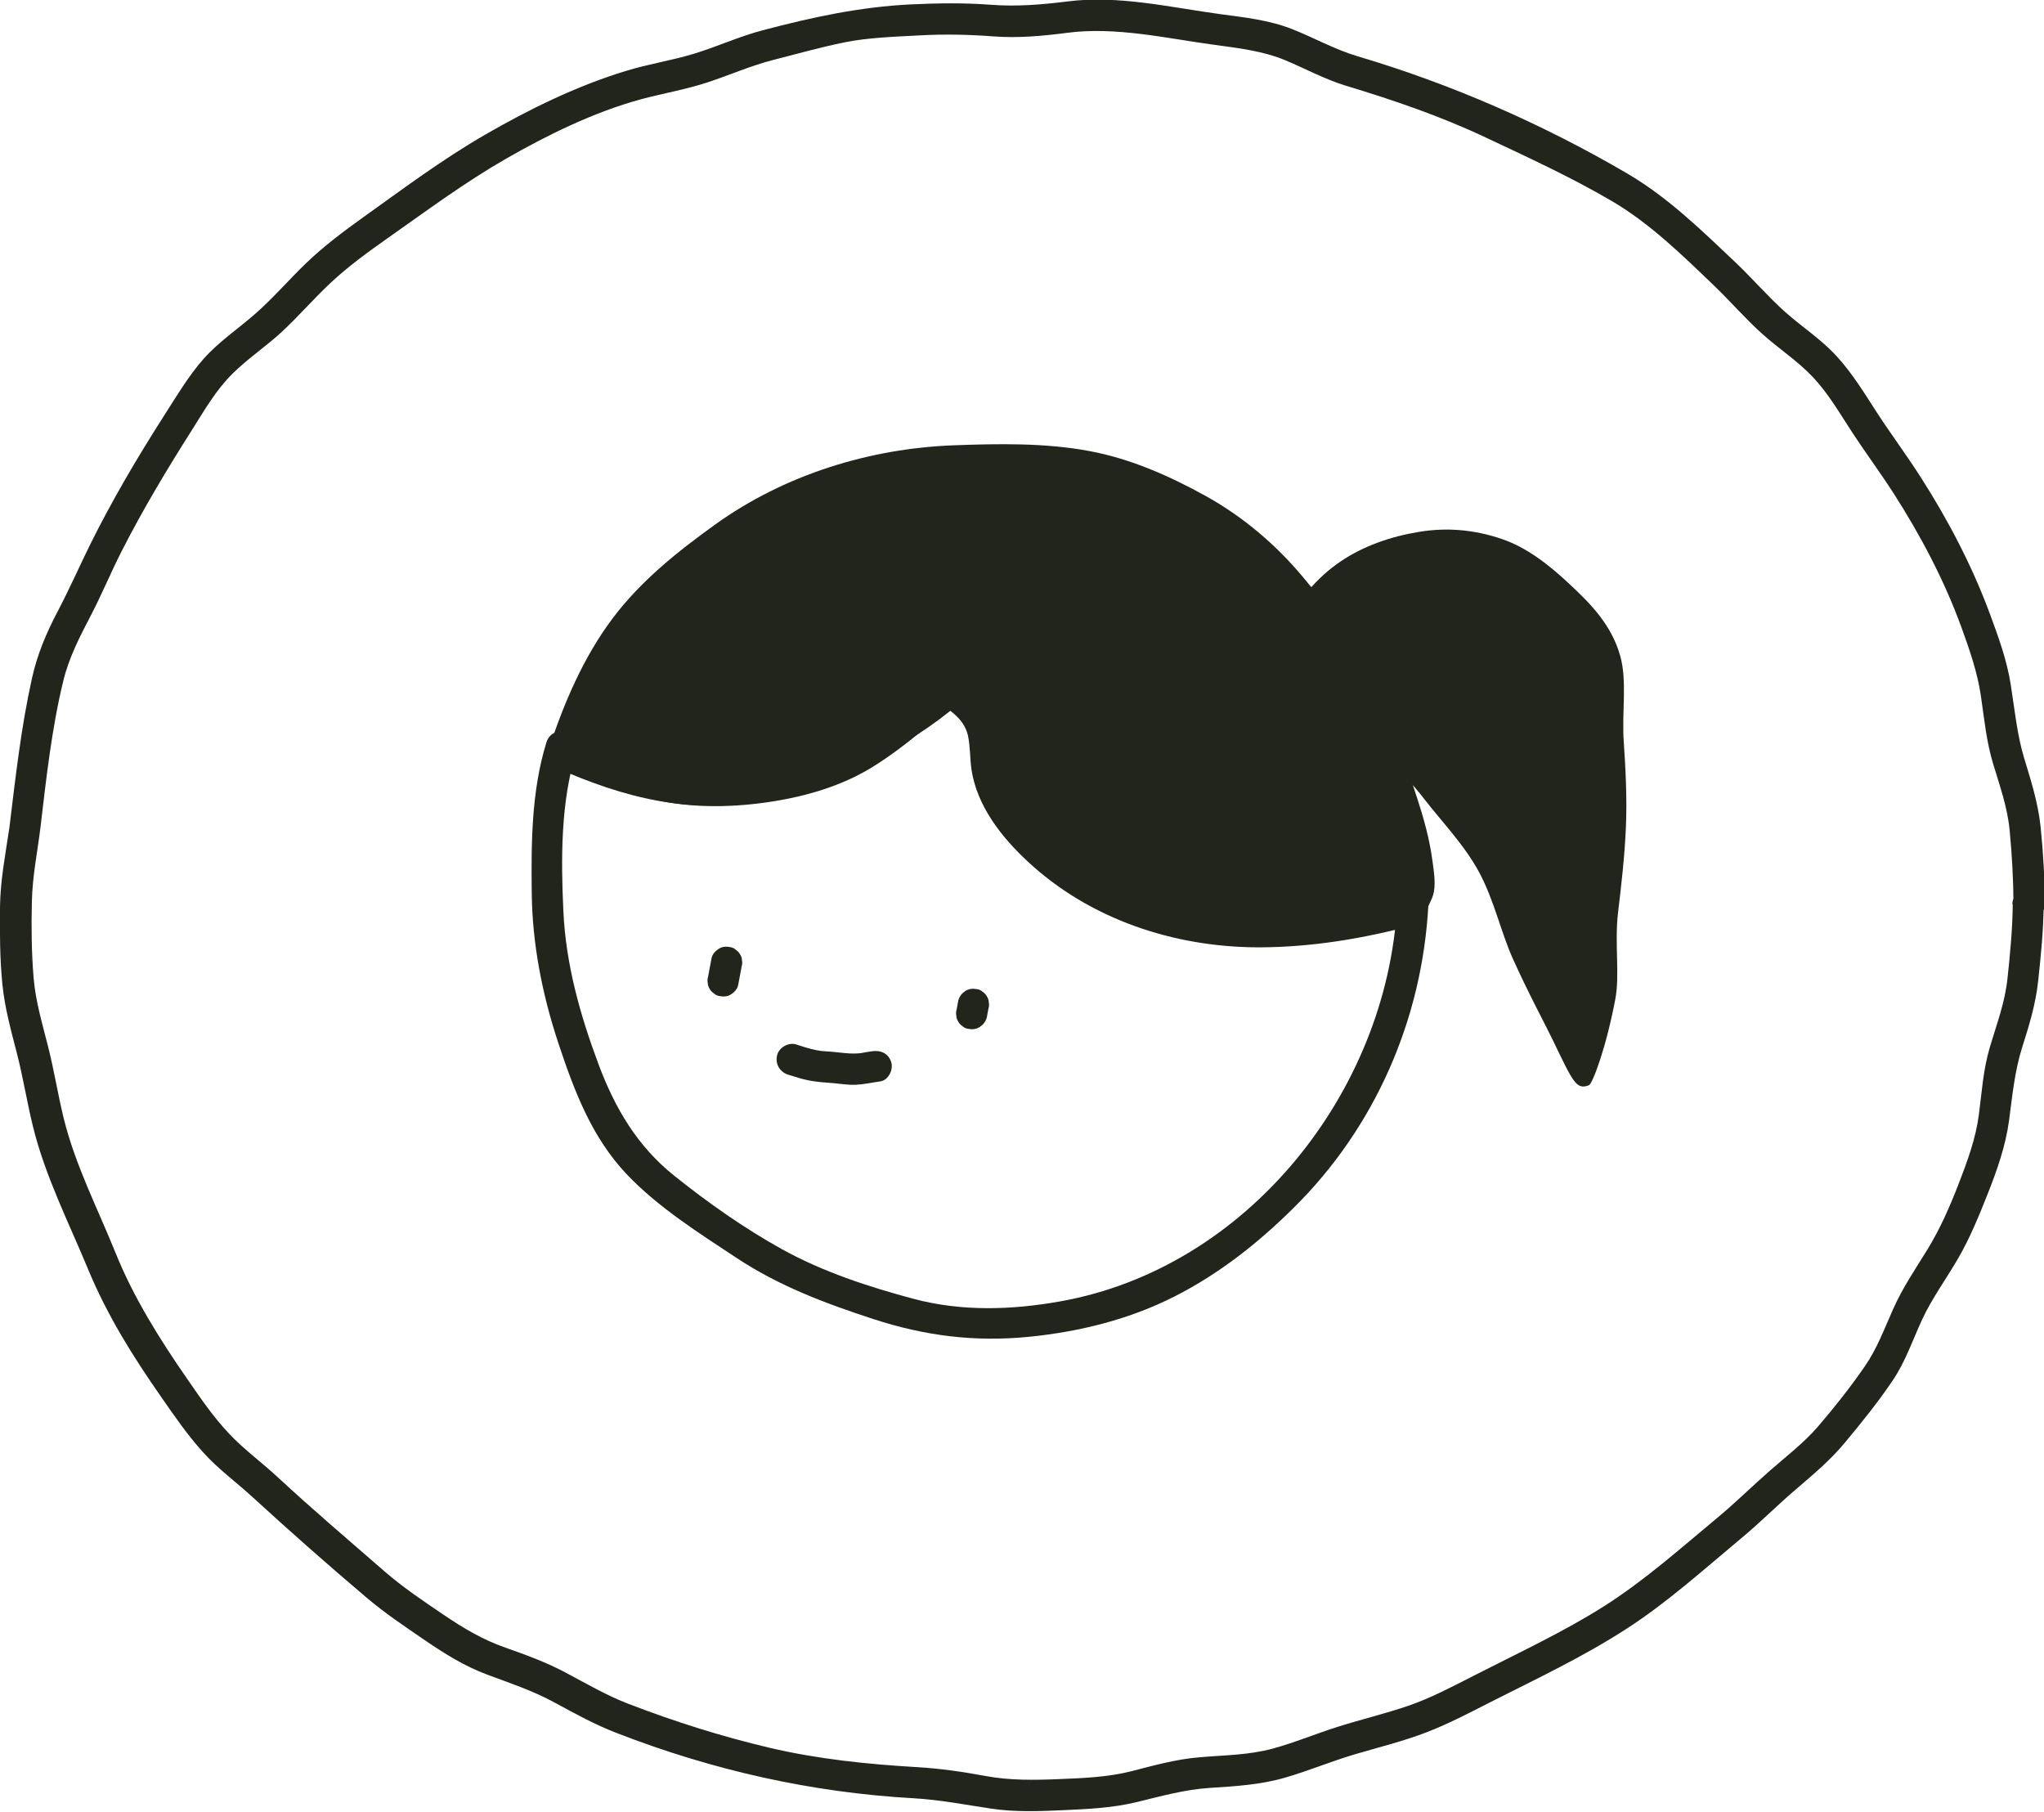
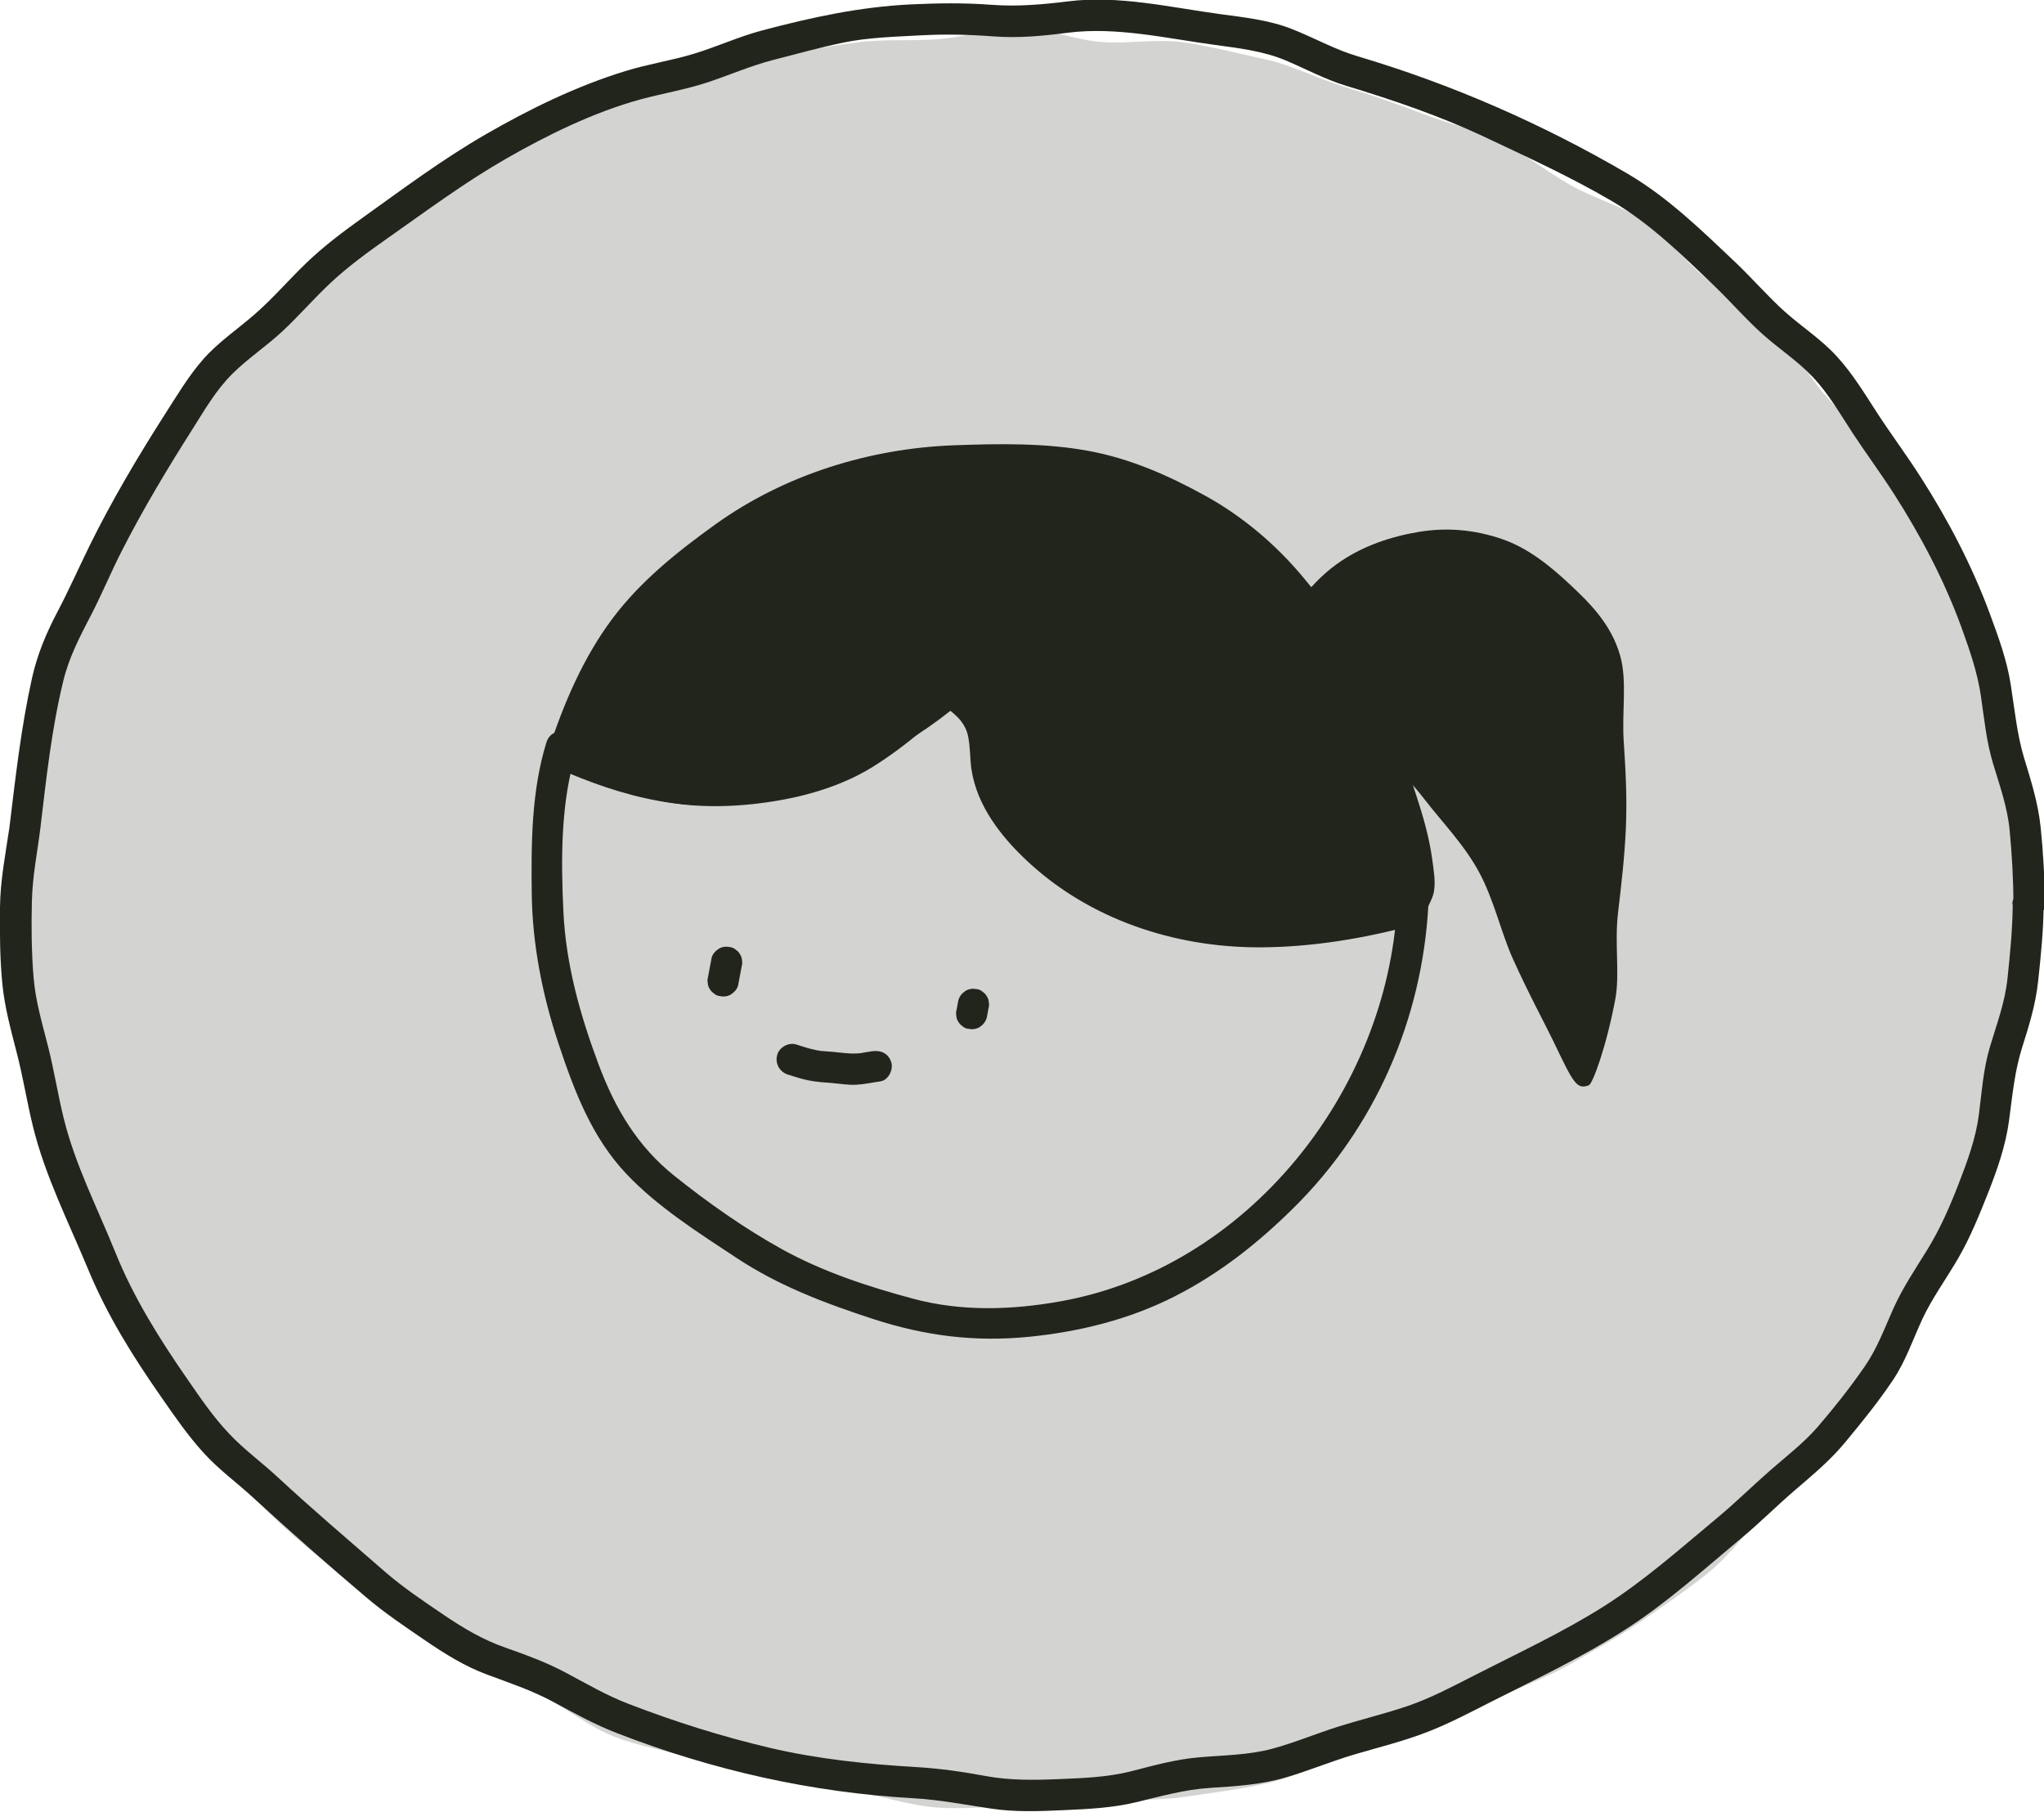
- <svg xmlns="http://www.w3.org/2000/svg" id="_레이어_2" data-name="레이어_2" viewBox="0 0 163.48 144.85">
-   <g id="_레이어_3" data-name="레이어_3">
+ <svg xmlns="http://www.w3.org/2000/svg" id="_레이어_2" data-name="레이어 2" viewBox="0 0 163.48 144.85">
+   <g id="_레이어_3" data-name="레이어 3">
    <g>
      <g>
-         <path d="M56.91,76.63c-.1.5-.18.99-.28,1.49-.05.17-.06.33-.02.5,0,.17.06.32.15.46.08.15.19.26.32.35.12.11.26.19.43.22.32.07.68.06.96-.13.26-.17.51-.43.57-.75.1-.5.18-.99.28-1.49.05-.17.06-.33.02-.5,0-.17-.06-.32-.15-.46-.08-.15-.19-.26-.32-.35-.12-.11-.26-.19-.43-.22-.32-.07-.68-.06-.96.13-.26.17-.51.43-.57.75h0Z" fill="#22251c" />
-         <path d="M76.65,79.99c-.05.25-.09.5-.14.75-.05.17-.06.33-.02.5,0,.17.06.32.15.46.08.15.19.26.32.35.12.11.26.19.43.22l.33.04c.23,0,.44-.06.63-.17l.25-.2c.15-.16.26-.34.32-.55.05-.25.09-.5.14-.75.05-.17.06-.33.02-.5,0-.17-.06-.32-.15-.46-.08-.15-.19-.26-.32-.35-.12-.11-.26-.19-.43-.22l-.33-.04c-.23,0-.44.06-.63.17l-.25.2c-.15.16-.26.34-.32.55h0Z" fill="#22251c" />
-         <path d="M63.03,85.94c.54.17,1.08.35,1.64.46.65.13,1.31.17,1.96.22.6.05,1.21.16,1.82.13.66-.03,1.31-.18,1.96-.27s1.06-.95.87-1.54c-.23-.71-.84-.97-1.54-.87-.28.04-.56.09-.84.14-.38.07.24-.01-.15.02-.12.01-.24.02-.36.02-.59.02-1.17-.08-1.76-.13-.26-.02-.53-.04-.79-.06-.12-.01-.24-.02-.36-.04.25.03-.16-.03-.21-.04-.54-.11-1.06-.28-1.58-.45-.62-.2-1.39.23-1.54.87-.16.68.21,1.32.87,1.54h0Z" fill="#22251c" />
-         <path d="M83.2,36.71c-12.34-.69-33,4.87-37.66,22.94-4.66,18.06,0,0,0,0,0,0,6.88,4.64,14.48,3s17.05-7.79,17.05-7.79l2.46,7.83s4.34,8.61,11.98,9.97,14.63,1.38,14.63,1.38l7.9-3s-5.69-30.34-28.1-33.82-2.01.15-2.01.15" fill="#22251c" />
-         <path d="M102.74,49.9c1.09-1.82,2.52-3.68,4.48-5,1.83-1.24,4.02-2,6.3-2.37,2.14-.35,4.36-.2,6.64.59,1.93.67,3.66,1.97,5.51,3.72,1.5,1.41,3.21,3.11,3.91,5.59.58,2.04.12,4.49.29,6.92.15,2.22.27,4.51.17,6.83s-.37,4.63-.63,6.82c-.29,2.48.16,4.93-.22,6.92-.73,3.87-1.82,6.76-2.11,6.87-1,.38-1.25-.21-2.88-3.6-.62-1.29-1.91-3.65-3.22-6.56-.93-2.08-1.48-4.63-2.66-6.84s-3.02-4.09-4.39-5.87c-1.81-2.35-3.63-3.82-5.57-4.16-2.29-.4-3.84-1.46-4.5-2.54-1.32-2.15-.77-2.68-.19-5.12.43-1.86.08-1.88.31-3.77" fill="#22251c" />
        <g>
-           <path d="M75.34,56.37c.94.62,1.83,1.32,2.08,2.47.19.88.15,1.82.28,2.71.45,2.91,2.37,5.36,4.47,7.32,4.98,4.65,11.73,6.88,18.47,6.89,4.22,0,8.44-.7,12.51-1.8.4-.11.79-.46.87-.87.13-.62.54-1.12.66-1.75.15-.82-.01-1.73-.12-2.55-.23-1.72-.7-3.39-1.24-5.04-1.05-3.19-2.08-6.43-3.57-9.46s-3.45-5.65-5.57-8.18-4.73-4.77-7.72-6.43-6.1-3.01-9.34-3.61c-3.52-.66-7.25-.59-10.82-.46-6.77.25-13.56,2.36-19.09,6.33-3.01,2.16-5.95,4.51-8.19,7.48-2.37,3.15-3.93,6.83-5.15,10.55-.16.47.09,1.2.57,1.41,5.33,2.36,10.85,3.88,16.66,2.5s11.36-3.95,15.75-7.73c1.22-1.05-.55-2.81-1.77-1.77-3.97,3.42-9.17,5.69-14.22,6.98s-10.31,0-15.17-2.14l.57,1.41c1.01-3.05,2.25-6.03,4.03-8.72s4.21-4.85,6.77-6.78c4.94-3.74,10.76-6.3,16.97-6.88,3.18-.3,6.46-.29,9.64-.09,3.37.21,6.52,1.24,9.56,2.68,5.59,2.65,9.79,7.02,13,12.26,1.85,3.03,2.94,6.32,4.09,9.65.58,1.66,1.16,3.33,1.53,5.06.18.83.31,1.67.34,2.52s-.44,1.31-.6,2.08l.87-.87c-8.51,2.3-17.89,2.78-25.59-2.16-2.89-1.86-6.24-4.78-6.76-8.38-.17-1.15-.08-2.32-.48-3.43-.54-1.5-1.75-2.52-3.05-3.38s-2.6,1.28-1.26,2.16Z" fill="#22251c" />
-           <path d="M75.73,53.4c-2.21,1.94-4.39,3.96-6.87,5.55s-5.09,2.33-7.85,2.73-5.41.44-8-.18-5.03-1.78-7.47-2.87c-.75-.33-1.58-.09-1.84.75-1.2,3.88-1.22,8.08-1.17,12.1s.84,8.07,2.14,11.98,2.69,7.51,5.42,10.41c2.5,2.65,5.81,4.74,8.84,6.74,3.39,2.24,7.07,3.62,10.9,4.87,4.17,1.36,8.16,1.86,12.53,1.42,4.03-.41,7.98-1.39,11.6-3.23s6.7-4.3,9.5-7.07c6.52-6.44,10.29-15.08,10.78-24.21.04-.82-.83-1.41-1.58-1.21-4.56,1.24-9.28,2.34-14.04,1.94-4.09-.35-8.14-1.85-11.64-3.95-2.98-1.79-6.47-4.6-6.65-8.36-.06-1.33.16-2.69-.19-4-.42-1.6-1.59-2.7-2.92-3.59s-2.6,1.27-1.26,2.16c1.01.67,1.75,1.44,1.87,2.68.1,1.05-.06,2.11.03,3.17.26,3.07,2.1,5.58,4.36,7.57,4.92,4.33,11.87,6.89,18.4,6.93,4.3.03,8.58-.99,12.7-2.12l-1.58-1.21c-.8,14.91-11.98,29.03-26.98,31.68-3.88.69-7.87.81-11.69-.21-3.6-.96-7.26-2.16-10.53-3.97-3-1.66-5.95-3.74-8.62-5.88-2.95-2.36-4.74-5.4-6.05-8.91-1.48-3.96-2.61-7.98-2.81-12.22s-.22-8.76,1.04-12.82l-1.84.75c2.63,1.18,5.25,2.45,8.07,3.12s5.95.65,8.89.24,5.96-1.24,8.53-2.82c2.8-1.73,5.26-4,7.72-6.16,1.21-1.06-.56-2.82-1.77-1.77Z" fill="#22251c" />
+           <path d="M56.91,76.63c-.1.5-.18.99-.28,1.49-.05.17-.06.33-.02.5,0,.17.06.32.15.46.08.15.19.26.32.35.12.11.26.19.43.22.32.07.68.06.96-.13.26-.17.51-.43.57-.75.1-.5.18-.99.28-1.49.05-.17.06-.33.02-.5,0-.17-.06-.32-.15-.46-.08-.15-.19-.26-.32-.35-.12-.11-.26-.19-.43-.22-.32-.07-.68-.06-.96.13-.26.17-.51.43-.57.75h0Z" fill="#22251c" stroke-width="0" />
+           <path d="M76.65,79.99c-.05.25-.09.5-.14.75-.05.17-.06.33-.02.5,0,.17.06.32.15.46.08.15.19.26.32.35.12.11.26.19.43.22l.33.04c.23,0,.44-.06.63-.17l.25-.2c.15-.16.26-.34.32-.55.05-.25.09-.5.14-.75.05-.17.06-.33.02-.5,0-.17-.06-.32-.15-.46-.08-.15-.19-.26-.32-.35-.12-.11-.26-.19-.43-.22l-.33-.04c-.23,0-.44.06-.63.17l-.25.2c-.15.16-.26.34-.32.55h0Z" fill="#22251c" stroke-width="0" />
+           <path d="M63.03,85.94c.54.17,1.08.35,1.64.46.65.13,1.31.17,1.96.22.6.05,1.21.16,1.82.13.66-.03,1.31-.18,1.96-.27s1.06-.95.87-1.54c-.23-.71-.84-.97-1.54-.87-.28.04-.56.09-.84.14-.38.07.24-.01-.15.02-.12.01-.24.02-.36.02-.59.02-1.17-.08-1.76-.13-.26-.02-.53-.04-.79-.06-.12-.01-.24-.02-.36-.04.25.03-.16-.03-.21-.04-.54-.11-1.06-.28-1.58-.45-.62-.2-1.39.23-1.54.87-.16.68.21,1.32.87,1.54h0Z" fill="#22251c" stroke-width="0" />
+           <path d="M83.2,36.71c-12.34-.69-33,4.87-37.66,22.94-4.66,18.06,0,0,0,0,0,0,6.88,4.64,14.48,3s17.05-7.79,17.05-7.79l2.46,7.83s4.34,8.61,11.98,9.97,14.63,1.38,14.63,1.38l7.9-3s-5.69-30.34-28.1-33.82-2.01.15-2.01.15" fill="#22251c" stroke-width="0" />
+           <path d="M102.74,49.9c1.09-1.82,2.52-3.68,4.48-5,1.83-1.24,4.02-2,6.3-2.37,2.14-.35,4.36-.2,6.64.59,1.93.67,3.66,1.97,5.51,3.72,1.5,1.41,3.21,3.11,3.91,5.59.58,2.04.12,4.49.29,6.92.15,2.22.27,4.51.17,6.83s-.37,4.63-.63,6.82c-.29,2.48.16,4.93-.22,6.92-.73,3.87-1.82,6.76-2.11,6.87-1,.38-1.25-.21-2.88-3.6-.62-1.29-1.91-3.65-3.22-6.56-.93-2.08-1.48-4.63-2.66-6.84s-3.02-4.09-4.39-5.87c-1.81-2.35-3.63-3.82-5.57-4.16-2.29-.4-3.84-1.46-4.5-2.54-1.32-2.15-.77-2.68-.19-5.12.43-1.86.08-1.88.31-3.77" fill="#22251c" stroke-width="0" />
+           <g>
+             <path d="M75.34,56.37c.94.62,1.83,1.32,2.08,2.47.19.88.15,1.82.28,2.71.45,2.91,2.37,5.36,4.47,7.32,4.98,4.65,11.73,6.88,18.47,6.89,4.22,0,8.44-.7,12.51-1.8.4-.11.79-.46.87-.87.13-.62.54-1.12.66-1.75.15-.82-.01-1.73-.12-2.55-.23-1.72-.7-3.39-1.24-5.04-1.05-3.19-2.08-6.43-3.57-9.46s-3.45-5.65-5.57-8.18-4.73-4.77-7.72-6.43-6.1-3.01-9.34-3.61c-3.52-.66-7.25-.59-10.82-.46-6.77.25-13.56,2.36-19.09,6.33-3.01,2.16-5.95,4.51-8.19,7.48-2.37,3.15-3.93,6.83-5.15,10.55-.16.47.09,1.2.57,1.41,5.33,2.36,10.85,3.88,16.66,2.5s11.36-3.95,15.75-7.73c1.22-1.05-.55-2.81-1.77-1.77-3.97,3.42-9.17,5.69-14.22,6.98s-10.31,0-15.17-2.14l.57,1.41c1.01-3.05,2.25-6.03,4.03-8.72s4.21-4.85,6.77-6.78c4.94-3.74,10.76-6.3,16.97-6.88,3.18-.3,6.46-.29,9.64-.09,3.37.21,6.52,1.24,9.56,2.68,5.59,2.65,9.79,7.02,13,12.26,1.85,3.03,2.94,6.32,4.09,9.65.58,1.66,1.16,3.33,1.53,5.06.18.83.31,1.67.34,2.52s-.44,1.31-.6,2.08l.87-.87c-8.51,2.3-17.89,2.78-25.59-2.16-2.89-1.86-6.24-4.78-6.76-8.38-.17-1.15-.08-2.32-.48-3.43-.54-1.5-1.75-2.52-3.05-3.38s-2.6,1.28-1.26,2.16Z" fill="#22251c" stroke-width="0" />
+             <path d="M75.73,53.4c-2.21,1.94-4.39,3.96-6.87,5.55s-5.09,2.33-7.85,2.73-5.41.44-8-.18-5.03-1.78-7.47-2.87c-.75-.33-1.58-.09-1.84.75-1.2,3.88-1.22,8.08-1.17,12.1s.84,8.07,2.14,11.98,2.69,7.51,5.42,10.41c2.5,2.65,5.81,4.74,8.84,6.74,3.39,2.24,7.07,3.62,10.9,4.87,4.17,1.36,8.16,1.86,12.53,1.42,4.03-.41,7.98-1.39,11.6-3.23s6.7-4.3,9.5-7.07c6.52-6.44,10.29-15.08,10.78-24.21.04-.82-.83-1.41-1.58-1.21-4.56,1.24-9.28,2.34-14.04,1.94-4.09-.35-8.14-1.85-11.64-3.95-2.98-1.79-6.47-4.6-6.65-8.36-.06-1.33.16-2.69-.19-4-.42-1.6-1.59-2.7-2.92-3.59s-2.6,1.27-1.26,2.16c1.01.67,1.75,1.44,1.87,2.68.1,1.05-.06,2.11.03,3.17.26,3.07,2.1,5.58,4.36,7.57,4.92,4.33,11.87,6.89,18.4,6.93,4.3.03,8.58-.99,12.7-2.12l-1.58-1.21c-.8,14.91-11.98,29.03-26.98,31.68-3.88.69-7.87.81-11.69-.21-3.6-.96-7.26-2.16-10.53-3.97-3-1.66-5.95-3.74-8.62-5.88-2.95-2.36-4.74-5.4-6.05-8.91-1.48-3.96-2.61-7.98-2.81-12.22s-.22-8.76,1.04-12.82l-1.84.75c2.63,1.18,5.25,2.45,8.07,3.12s5.95.65,8.89.24,5.96-1.24,8.53-2.82c2.8-1.73,5.26-4,7.72-6.16,1.21-1.06-.56-2.82-1.77-1.77Z" fill="#22251c" stroke-width="0" />
+           </g>
        </g>
+         <path d="M160.98,72.33c-.02,1.98-.21,3.95-.42,5.92s-.87,3.66-1.41,5.49-.64,3.58-.88,5.4c-.25,1.93-.92,3.73-1.62,5.54s-1.48,3.6-2.51,5.27c-.95,1.54-1.96,3.03-2.7,4.68s-1.31,3.23-2.32,4.68c-1.15,1.66-2.42,3.27-3.74,4.8-1.14,1.31-2.52,2.36-3.82,3.5-1.43,1.25-2.77,2.58-4.23,3.79-2.95,2.45-5.78,4.98-9.02,7.04s-6.94,3.78-10.5,5.6c-1.69.86-3.36,1.75-5.16,2.37s-3.77,1.09-5.64,1.68c-1.75.55-3.45,1.27-5.22,1.75-1.95.53-3.93.52-5.93.7-1.85.16-3.59.65-5.38,1.11-1.91.48-3.86.55-5.82.63s-3.89.11-5.84-.25c-1.83-.34-3.62-.6-5.48-.71-3.95-.23-7.94-.64-11.8-1.55s-7.58-2.09-11.25-3.5c-1.78-.68-3.39-1.63-5.07-2.52-1.54-.82-3.14-1.4-4.78-1.98-1.81-.63-3.36-1.55-4.94-2.62s-3.27-2.2-4.74-3.48c-2.86-2.49-5.76-4.95-8.54-7.53-1.27-1.18-2.68-2.2-3.87-3.46-1.29-1.35-2.34-2.91-3.4-4.44-2.19-3.16-4.27-6.48-5.71-10.05s-3.23-7.03-4.15-10.78c-.46-1.88-.76-3.79-1.23-5.66s-1.01-3.64-1.17-5.53c-.17-2.04-.19-4.1-.14-6.15s.44-3.9.68-5.85c.47-3.95.89-7.89,1.83-11.76.46-1.89,1.32-3.54,2.21-5.25s1.61-3.47,2.48-5.17c1.7-3.33,3.6-6.5,5.6-9.65.99-1.56,1.92-3.2,3.25-4.51,1.23-1.22,2.69-2.18,3.96-3.36,1.33-1.24,2.52-2.62,3.85-3.87,1.44-1.35,3.04-2.51,4.66-3.65,3.1-2.18,6.1-4.41,9.39-6.3s7.05-3.74,10.8-4.76c1.78-.48,3.6-.78,5.35-1.36s3.43-1.32,5.21-1.78c1.89-.48,3.79-1.02,5.71-1.41s4.01-.45,6.02-.56,3.91-.07,5.9.08,3.93-.03,5.94-.29c3.9-.5,7.91.45,11.77.97,1.92.26,3.89.49,5.69,1.25,1.61.68,3.13,1.51,4.81,2.02,3.83,1.16,7.53,2.42,11.16,4.13,3.43,1.62,6.8,3.16,10.08,5.08,3.06,1.79,5.69,4.37,8.24,6.82,1.31,1.26,2.49,2.64,3.85,3.85s2.76,2.11,3.96,3.37c1.29,1.35,2.23,3.01,3.25,4.56s2.22,3.18,3.27,4.81c2.15,3.36,4.03,6.92,5.4,10.67.65,1.8,1.28,3.59,1.56,5.49s.44,3.65.98,5.44,1.14,3.45,1.32,5.3c.19,1.97.3,3.95.31,5.93,0,1.61,2.51,1.61,2.5,0,0-2.06-.12-4.12-.33-6.17-.2-1.92-.76-3.68-1.32-5.52s-.76-3.89-1.07-5.87-1-3.85-1.69-5.72c-1.41-3.79-3.3-7.41-5.48-10.82-1.12-1.76-2.37-3.43-3.51-5.18-1.01-1.56-1.99-3.18-3.25-4.55s-2.75-2.32-4.1-3.52-2.64-2.7-4.01-4c-2.68-2.54-5.39-5.18-8.59-7.06-6.78-3.97-14.08-7.17-21.61-9.4-1.85-.55-3.49-1.49-5.28-2.19s-3.75-.92-5.64-1.17c-4-.54-8.2-1.54-12.24-1.03-2.1.26-4.06.43-6.18.27s-4.22-.13-6.37-.03c-4.11.2-7.93,1.03-11.9,2.08-1.85.49-3.59,1.29-5.41,1.85s-3.73.84-5.56,1.41c-3.88,1.19-7.67,3.04-11.18,5.07s-6.55,4.32-9.76,6.61c-1.58,1.13-3.14,2.3-4.55,3.65s-2.68,2.85-4.16,4.13c-1.35,1.18-2.86,2.19-4.06,3.54s-2.19,3.03-3.2,4.6c-2.13,3.34-4.14,6.74-5.9,10.3-.87,1.77-1.66,3.56-2.58,5.31s-1.63,3.44-2.05,5.33c-.88,3.96-1.32,7.95-1.81,11.97C.43,68.36.02,70.43,0,72.57s-.01,4.1.19,6.14c.19,1.89.69,3.69,1.16,5.52.5,1.94.81,3.92,1.29,5.87.97,3.95,2.85,7.65,4.4,11.39s3.6,7,5.84,10.21c1.06,1.53,2.13,3.08,3.38,4.46s2.68,2.4,4,3.62c2.96,2.71,5.97,5.37,9.03,7.96,1.48,1.26,3.11,2.35,4.72,3.45s3.16,2.06,4.95,2.73,3.62,1.27,5.35,2.21,3.29,1.8,5.06,2.48c7.64,2.96,15.52,4.74,23.7,5.2,2.1.12,4.08.51,6.15.82,1.95.3,3.92.22,5.89.13s3.89-.18,5.79-.64,3.84-1.01,5.88-1.14,4.08-.25,6.07-.84c1.84-.54,3.62-1.28,5.46-1.83,1.96-.58,3.95-1.06,5.85-1.8,1.75-.68,3.4-1.55,5.07-2.4,3.71-1.88,7.4-3.61,10.9-5.88,3.26-2.11,6.14-4.72,9.12-7.2,1.51-1.25,2.88-2.64,4.37-3.91,1.4-1.2,2.78-2.35,3.96-3.78,1.33-1.6,2.65-3.23,3.81-4.96,1.02-1.51,1.59-3.23,2.35-4.87s1.92-3.24,2.87-4.87,1.71-3.5,2.42-5.3,1.38-3.71,1.65-5.7.44-3.93,1.05-5.87c.56-1.76,1.08-3.44,1.28-5.29.22-2.05.43-4.09.44-6.15.01-1.61-2.49-1.61-2.5,0Z" fill="#22251c" stroke-width="0" />
      </g>
-       <path d="M160.98,72.33c-.02,1.98-.21,3.95-.42,5.92s-.87,3.66-1.41,5.49-.64,3.58-.88,5.4c-.25,1.93-.92,3.73-1.62,5.54s-1.48,3.6-2.51,5.27c-.95,1.54-1.96,3.03-2.7,4.68s-1.31,3.23-2.32,4.68c-1.15,1.66-2.42,3.27-3.74,4.8-1.14,1.31-2.52,2.36-3.82,3.5-1.43,1.25-2.77,2.58-4.23,3.79-2.95,2.45-5.78,4.98-9.02,7.04s-6.94,3.78-10.5,5.6c-1.69.86-3.36,1.75-5.16,2.37s-3.77,1.09-5.64,1.68c-1.75.55-3.45,1.27-5.22,1.75-1.95.53-3.93.52-5.93.7-1.85.16-3.59.65-5.38,1.11-1.91.48-3.86.55-5.82.63s-3.89.11-5.84-.25c-1.83-.34-3.62-.6-5.48-.71-3.95-.23-7.94-.64-11.8-1.55s-7.58-2.09-11.25-3.5c-1.78-.68-3.39-1.63-5.07-2.52-1.54-.82-3.14-1.4-4.78-1.98-1.81-.63-3.36-1.55-4.94-2.62s-3.27-2.2-4.74-3.48c-2.86-2.49-5.76-4.95-8.54-7.53-1.27-1.18-2.68-2.2-3.87-3.46-1.29-1.35-2.34-2.91-3.4-4.44-2.19-3.16-4.27-6.48-5.71-10.05s-3.23-7.03-4.15-10.78c-.46-1.88-.76-3.79-1.23-5.66s-1.01-3.64-1.17-5.53c-.17-2.04-.19-4.1-.14-6.15s.44-3.9.68-5.85c.47-3.95.89-7.89,1.83-11.76.46-1.89,1.32-3.54,2.21-5.25s1.61-3.47,2.48-5.17c1.7-3.33,3.6-6.5,5.6-9.65.99-1.56,1.92-3.2,3.25-4.51,1.23-1.22,2.69-2.18,3.96-3.36,1.33-1.24,2.52-2.62,3.85-3.87,1.44-1.35,3.04-2.51,4.66-3.65,3.1-2.18,6.1-4.41,9.39-6.3s7.05-3.74,10.8-4.76c1.78-.48,3.6-.78,5.35-1.36s3.43-1.32,5.21-1.78c1.89-.48,3.79-1.02,5.71-1.41s4.01-.45,6.02-.56,3.91-.07,5.9.08,3.93-.03,5.94-.29c3.9-.5,7.91.45,11.77.97,1.92.26,3.89.49,5.69,1.25,1.61.68,3.13,1.51,4.81,2.02,3.83,1.16,7.53,2.42,11.16,4.13,3.43,1.62,6.8,3.16,10.08,5.08,3.06,1.79,5.69,4.37,8.24,6.82,1.31,1.26,2.49,2.64,3.85,3.85s2.76,2.11,3.96,3.37c1.29,1.35,2.23,3.01,3.25,4.56s2.22,3.18,3.27,4.81c2.15,3.36,4.03,6.92,5.4,10.67.65,1.8,1.28,3.59,1.56,5.49s.44,3.65.98,5.44,1.14,3.45,1.32,5.3c.19,1.97.3,3.95.31,5.93,0,1.61,2.51,1.61,2.5,0,0-2.06-.12-4.12-.33-6.17-.2-1.92-.76-3.68-1.32-5.52s-.76-3.89-1.07-5.87-1-3.85-1.69-5.72c-1.41-3.79-3.3-7.41-5.48-10.82-1.12-1.76-2.37-3.43-3.51-5.18-1.01-1.56-1.99-3.18-3.25-4.55s-2.75-2.32-4.1-3.52-2.64-2.7-4.01-4c-2.68-2.54-5.39-5.18-8.59-7.06-6.78-3.97-14.08-7.17-21.61-9.4-1.85-.55-3.49-1.49-5.28-2.19s-3.75-.92-5.64-1.17c-4-.54-8.2-1.54-12.24-1.03-2.1.26-4.06.43-6.18.27s-4.22-.13-6.37-.03c-4.11.2-7.93,1.03-11.9,2.08-1.85.49-3.59,1.29-5.41,1.85s-3.73.84-5.56,1.41c-3.88,1.19-7.67,3.04-11.18,5.07s-6.55,4.32-9.76,6.61c-1.58,1.13-3.14,2.3-4.55,3.65s-2.68,2.85-4.16,4.13c-1.35,1.18-2.86,2.19-4.06,3.54s-2.19,3.03-3.2,4.6c-2.13,3.34-4.14,6.74-5.9,10.3-.87,1.77-1.66,3.56-2.58,5.31s-1.63,3.44-2.05,5.33c-.88,3.96-1.32,7.95-1.81,11.97C.43,68.36.02,70.43,0,72.57s-.01,4.1.19,6.14c.19,1.89.69,3.69,1.16,5.52.5,1.94.81,3.92,1.29,5.87.97,3.95,2.85,7.65,4.4,11.39s3.6,7,5.84,10.21c1.06,1.53,2.13,3.08,3.38,4.46s2.68,2.4,4,3.62c2.96,2.71,5.97,5.37,9.03,7.96,1.48,1.26,3.11,2.35,4.72,3.45s3.16,2.06,4.95,2.73,3.62,1.27,5.35,2.21,3.29,1.8,5.06,2.48c7.64,2.96,15.52,4.74,23.7,5.2,2.1.12,4.08.51,6.15.82,1.95.3,3.92.22,5.89.13s3.89-.18,5.79-.64,3.84-1.01,5.88-1.14,4.08-.25,6.07-.84c1.84-.54,3.62-1.28,5.46-1.83,1.96-.58,3.95-1.06,5.85-1.8,1.75-.68,3.4-1.55,5.07-2.4,3.71-1.88,7.4-3.61,10.9-5.88,3.26-2.11,6.14-4.72,9.12-7.2,1.51-1.25,2.88-2.64,4.37-3.91,1.4-1.2,2.78-2.35,3.96-3.78,1.33-1.6,2.65-3.23,3.81-4.96,1.02-1.51,1.59-3.23,2.35-4.87s1.92-3.24,2.87-4.87,1.71-3.5,2.42-5.3,1.38-3.71,1.65-5.7.44-3.93,1.05-5.87c.56-1.76,1.08-3.44,1.28-5.29.22-2.05.43-4.09.44-6.15.01-1.61-2.49-1.61-2.5,0Z" fill="#22251c" />
+       <g opacity=".2">
+         <path d="M161.66,73.68c0,2.22.06,4.42-.17,6.6s-.61,4.37-1.07,6.52-1.07,4.27-1.74,6.36-1.83,3.99-2.71,6-1.23,4.29-2.32,6.21-2.39,3.71-3.65,5.52-2.88,3.32-4.31,5.01-2.8,3.37-4.37,4.92-2.84,3.42-4.54,4.83-3.55,2.63-5.36,3.9-3.74,2.32-5.66,3.44-3.98,1.84-5.98,2.81-3.91,1.97-5.98,2.78-4.17,1.32-6.29,1.96-4.11,1.61-6.27,2.09-4.33.75-6.53,1.07-4.38.16-6.6.32-4.35.42-6.57.42-4.44.27-6.61.11-4.34-.92-6.5-1.24-4.34-.72-6.47-1.2-4.34-.8-6.43-1.44-4.34-.99-6.38-1.78-3.82-2.28-5.79-3.23-4.04-1.77-5.93-2.87-3.69-2.39-5.49-3.65-3.73-2.37-5.42-3.77-3.42-2.81-4.98-4.35-3.02-3.23-4.44-4.9-2.38-3.72-3.63-5.52-2.78-3.44-3.86-5.35-2.37-3.76-3.25-5.78-1.45-4.18-2.13-6.28-.76-4.33-1.21-6.49-1.56-4.2-1.79-6.4-.27-4.41-.27-6.63-.08-4.47.15-6.65,1.4-4.26,1.86-6.4.85-4.31,1.52-6.4,1.44-4.15,2.32-6.16,1.57-4.13,2.66-6.05,2.06-3.93,3.32-5.74,2.98-3.27,4.41-4.96,3.08-3.11,4.65-4.67,2.74-3.52,4.44-4.93,3.65-2.47,5.47-3.74,3.59-2.55,5.5-3.67,3.77-2.29,5.77-3.25,4.03-1.79,6.1-2.59,4.3-.97,6.43-1.62,4.06-1.84,6.22-2.32,4.34-.78,6.54-1.1,4.4-.12,6.62-.28,4.37-.9,6.59-.9,4.4.96,6.57,1.12,4.48-.28,6.64.04,4.35.88,6.48,1.35,4.16,1.53,6.25,2.17,4.18,1.35,6.22,2.14,4.24,1.3,6.21,2.25,3.74,2.35,5.63,3.45,4.17,1.67,5.97,2.93,3.19,3.1,4.88,4.51,3.83,2.36,5.39,3.9,2.62,3.61,4.03,5.29,3.12,3.18,4.37,4.98,2.31,3.78,3.39,5.69,2.05,3.91,2.94,5.93,1.33,4.19,2.01,6.29,1.84,4.06,2.3,6.23.89,4.35,1.12,6.55-.28,4.42-.28,6.64Z" fill="#22251c" stroke-width="0" />
+       </g>
    </g>
  </g>
</svg>
